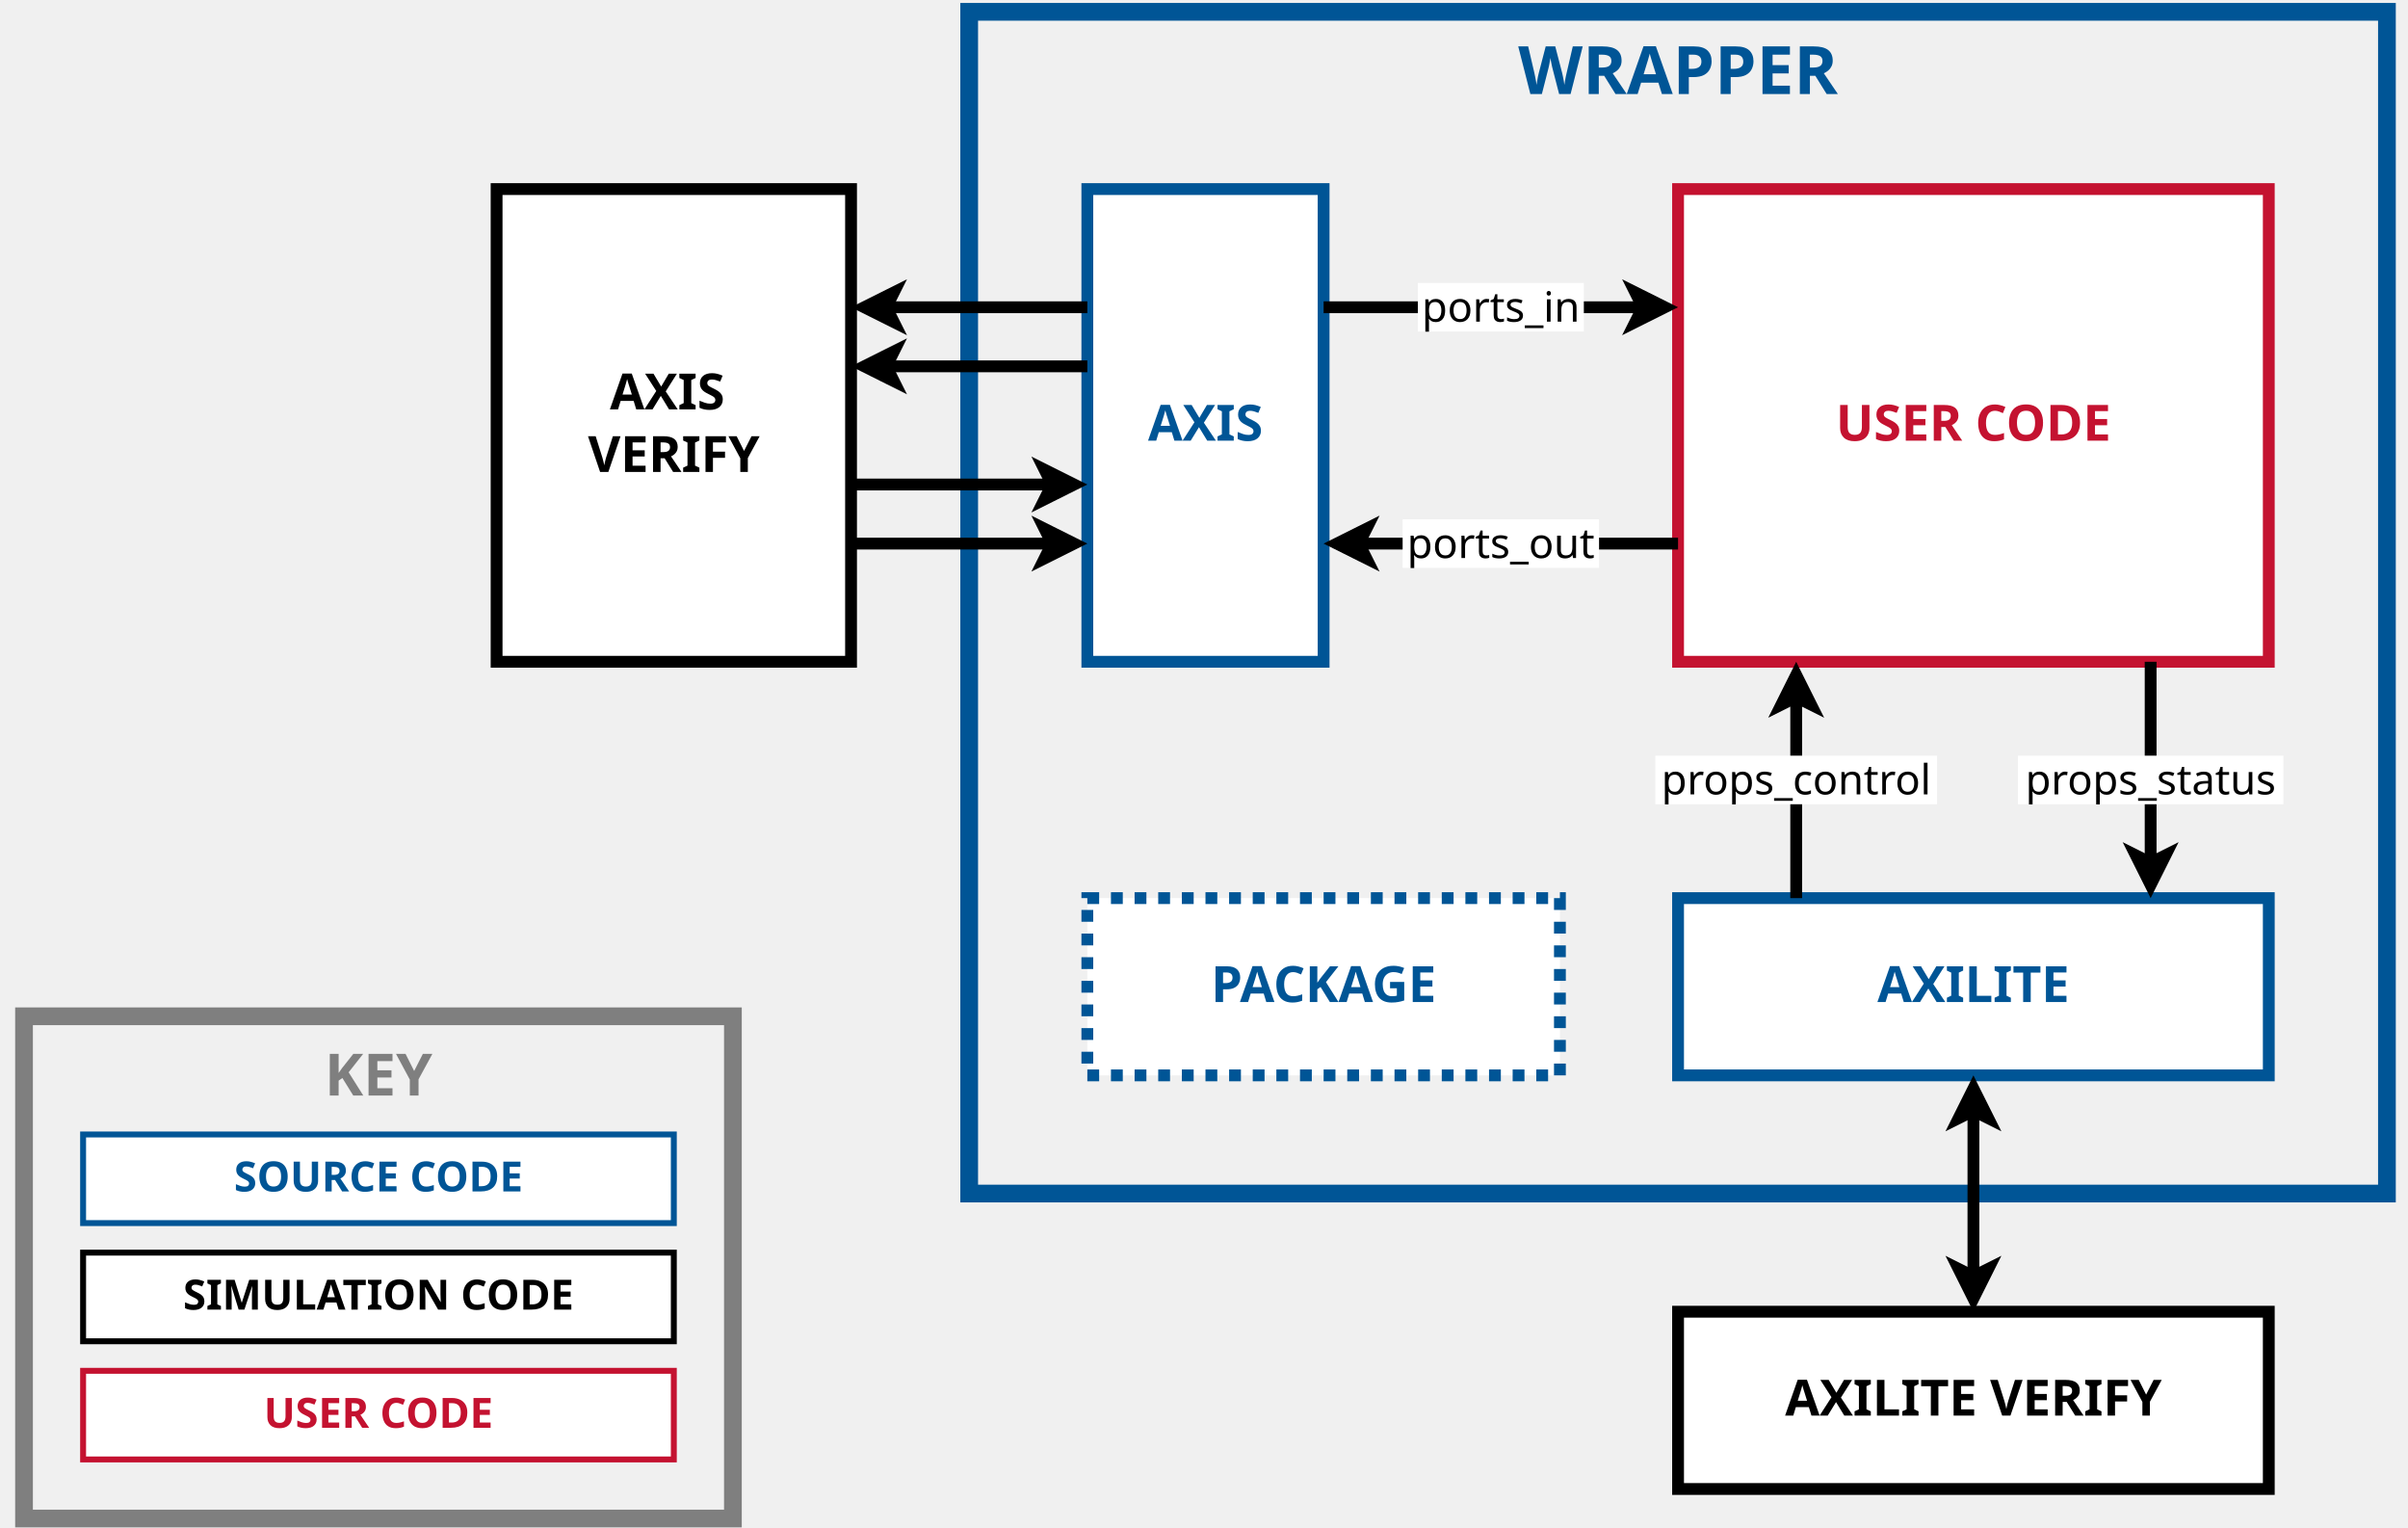
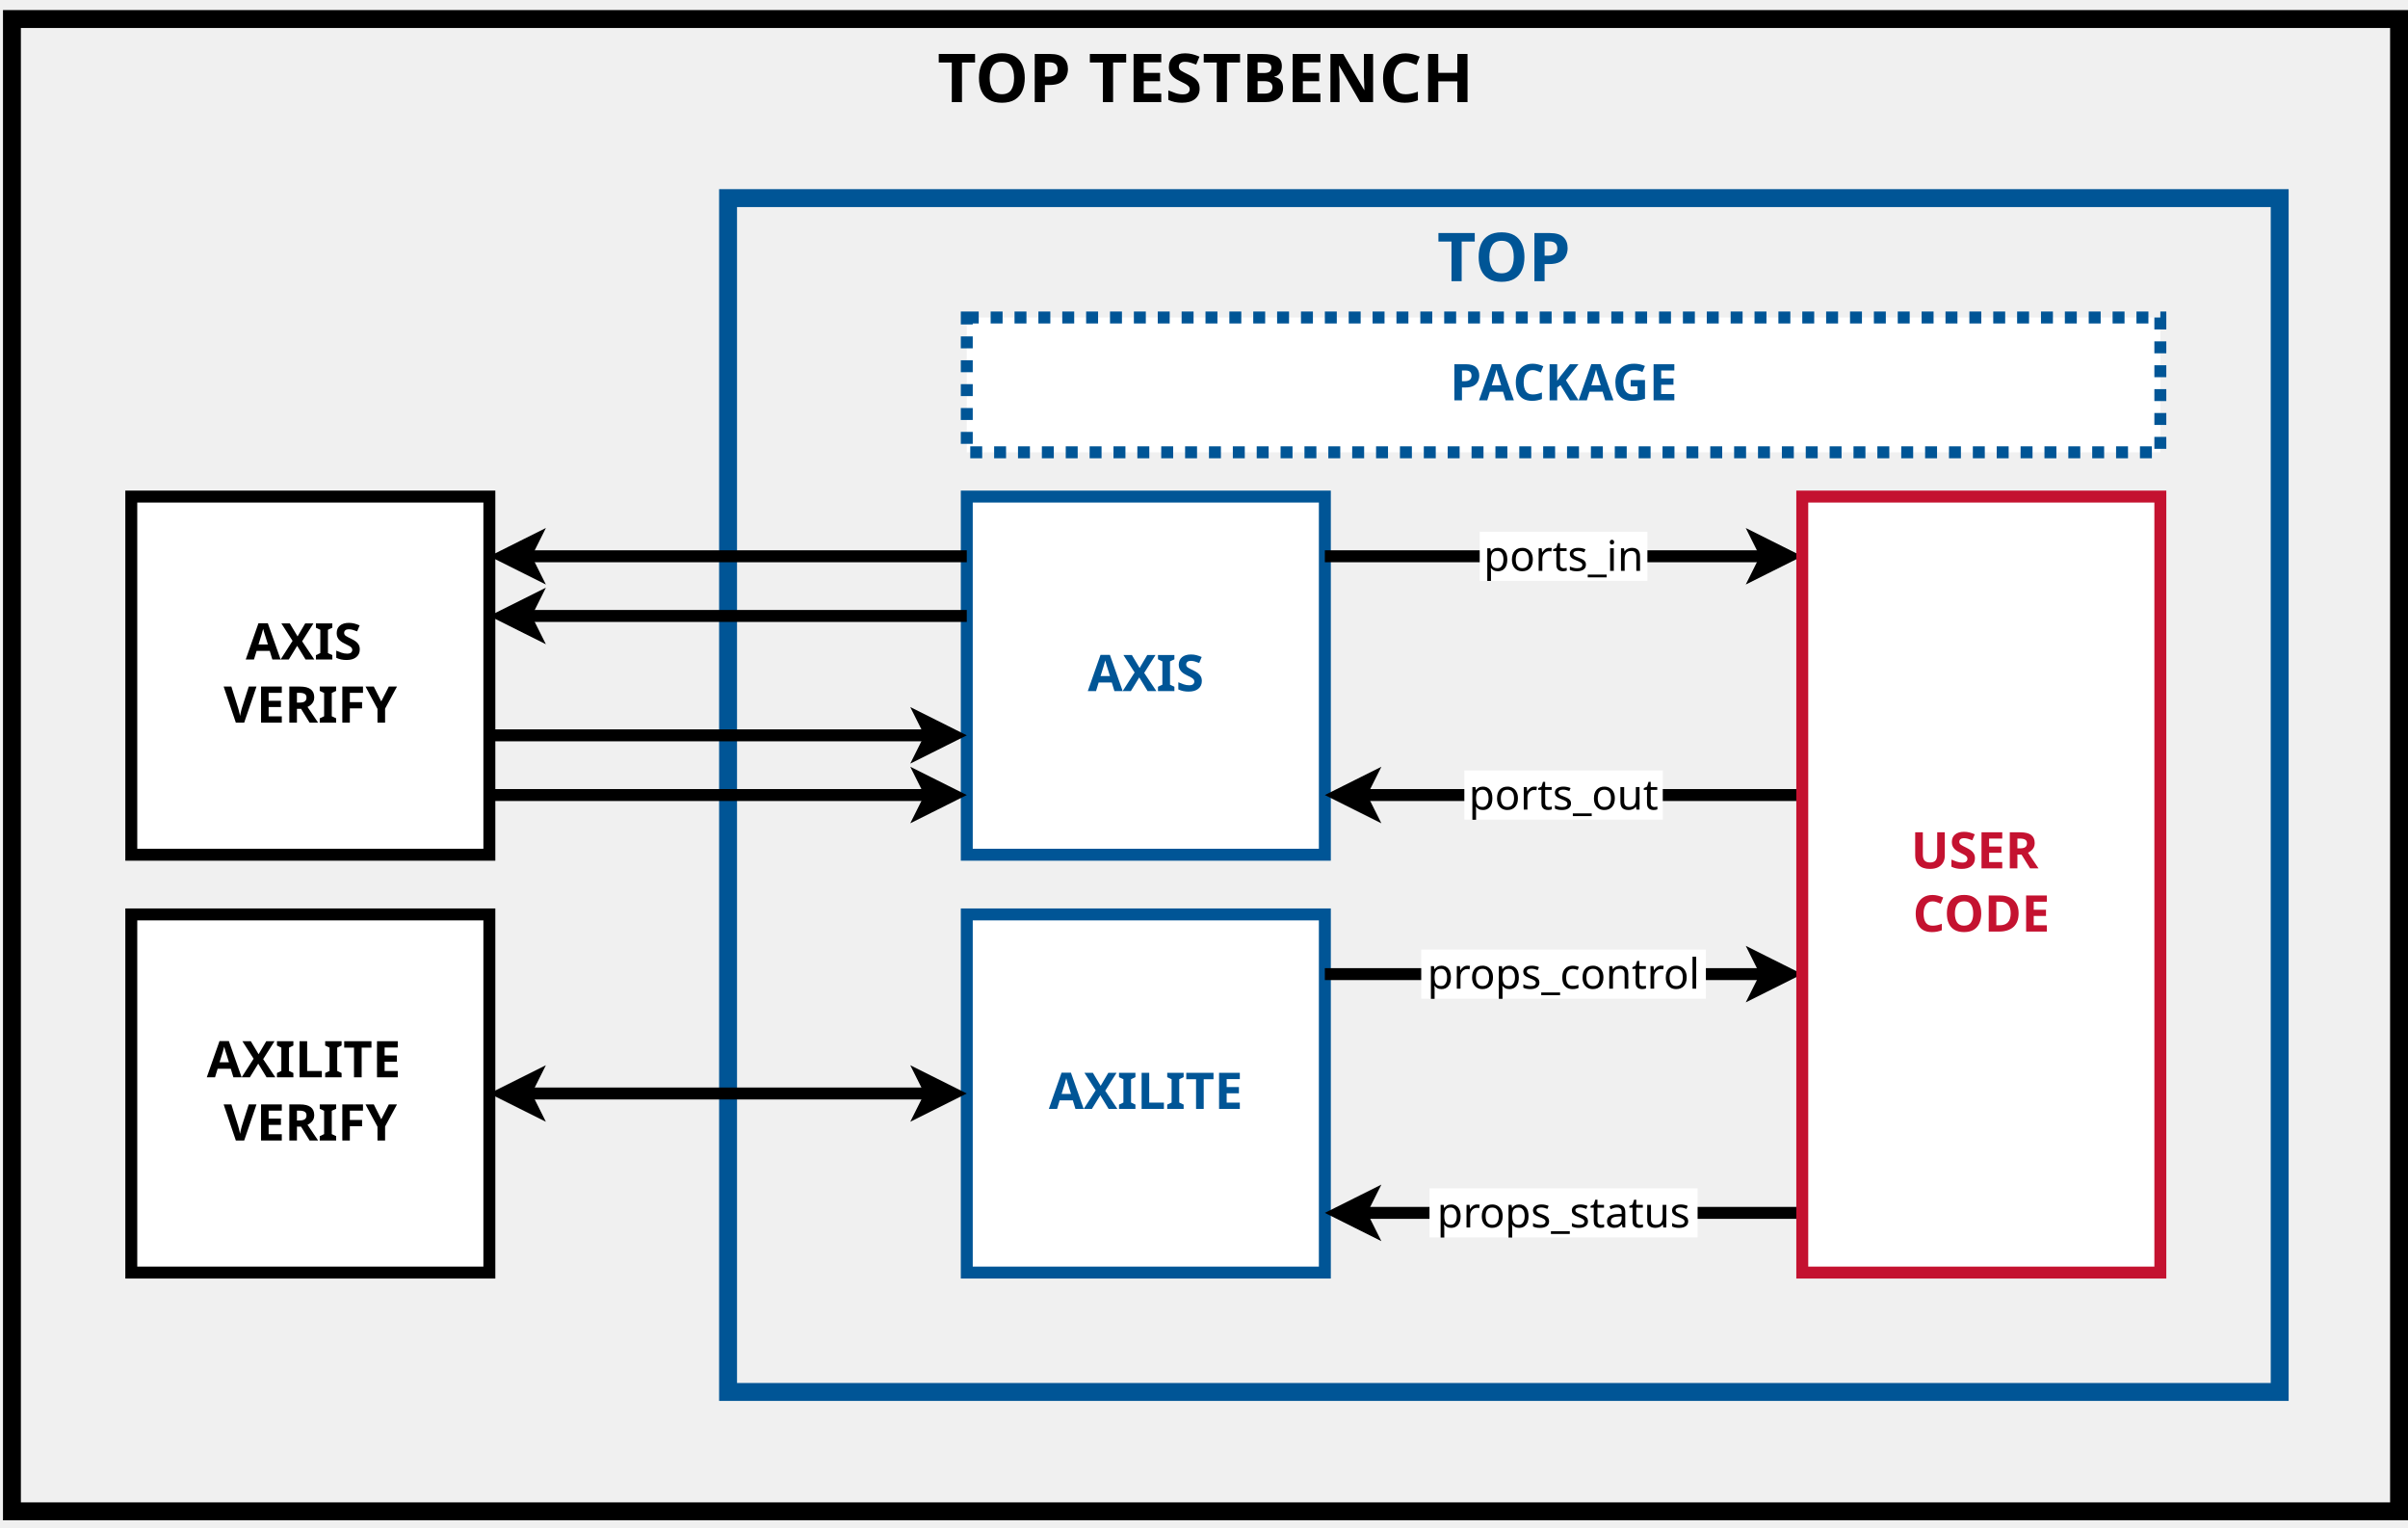
- <svg xmlns="http://www.w3.org/2000/svg" width="41cm" height="26cm" viewBox="-764 -1444 807 517">
+ <svg xmlns="http://www.w3.org/2000/svg" width="41cm" height="26cm" viewBox="-724 -1464 807 507">
+   <rect style="fill: none; fill-opacity:0; stroke-width: 6; stroke: #000000" x="-720" y="-1460" width="800" height="500" />
+   <rect style="fill: none; fill-opacity:0; stroke-width: 6; stroke: #005596" x="-480" y="-1400" width="520" height="400" />
  <g>
-     <rect style="fill: none; fill-opacity:0; stroke-width: 6; stroke: #7f7f7f" x="-760" y="-1100" width="240" height="170" />
-     <text font-size="14.111" style="fill: #7f7f7f;text-anchor:middle;font-family:sans-serif;font-style:normal;font-weight:700" x="-640" y="-1010.72">
-       <tspan x="-640" y="-1010.72" />
+     <rect style="fill: #ffffff" x="-400" y="-1160" width="120" height="120" />
+     <rect style="fill: none; fill-opacity:0; stroke-width: 4; stroke: #005596" x="-400" y="-1160" width="120" height="120" />
+     <text font-size="16.933" style="fill: #005596;text-anchor:middle;font-family:sans-serif;font-style:normal;font-weight:700" x="-340" y="-1094.83">
+       <tspan x="-340" y="-1094.83">AXILITE</tspan>
    </text>
  </g>
-   <rect style="fill: none; fill-opacity:0; stroke-width: 6; stroke: #005596" x="-440" y="-1440" width="480" height="400" />
-   <g>
-     <rect style="fill: #ffffff" x="-200" y="-1140" width="200" height="60" />
-     <rect style="fill: none; fill-opacity:0; stroke-width: 4; stroke: #005596" x="-200" y="-1140" width="200" height="60" />
-     <text font-size="16.933" style="fill: #005596;text-anchor:middle;font-family:sans-serif;font-style:normal;font-weight:700" x="-100" y="-1104.83">
-       <tspan x="-100" y="-1104.83">AXILITE</tspan>
-     </text>
-   </g>
-   <text font-size="22.578" style="fill: #005596;text-anchor:middle;font-family:sans-serif;font-style:normal;font-weight:700" x="-200" y="-1412.17">
-     <tspan x="-200" y="-1412.17">WRAPPER</tspan>
+   <text font-size="22.578" style="fill: #005596;text-anchor:middle;font-family:sans-serif;font-style:normal;font-weight:700" x="-220" y="-1372.17">
+     <tspan x="-220" y="-1372.17">TOP</tspan>
  </text>
  <g>
-     <rect style="fill: #ffffff" x="-400" y="-1380" width="80" height="160" />
-     <rect style="fill: none; fill-opacity:0; stroke-width: 4; stroke: #005596" x="-400" y="-1380" width="80" height="160" />
-     <text font-size="16.933" style="fill: #005596;text-anchor:middle;font-family:sans-serif;font-style:normal;font-weight:700" x="-360" y="-1294.83">
-       <tspan x="-360" y="-1294.83">AXIS</tspan>
+     <rect style="fill: #ffffff" x="-400" y="-1300" width="120" height="120" />
+     <rect style="fill: none; fill-opacity:0; stroke-width: 4; stroke: #005596" x="-400" y="-1300" width="120" height="120" />
+     <text font-size="16.933" style="fill: #005596;text-anchor:middle;font-family:sans-serif;font-style:normal;font-weight:700" x="-340" y="-1234.83">
+       <tspan x="-340" y="-1234.83">AXIS</tspan>
    </text>
  </g>
  <g>
-     <rect style="fill: #ffffff" x="-200" y="-1380" width="200" height="160" />
-     <rect style="fill: none; fill-opacity:0; stroke-width: 4; stroke: #c41230" x="-200" y="-1380" width="200" height="160" />
-     <text font-size="16.933" style="fill: #c41230;text-anchor:middle;font-family:sans-serif;font-style:normal;font-weight:700" x="-100" y="-1294.83">
-       <tspan x="-100" y="-1294.83">USER CODE</tspan>
+     <line style="fill: none; fill-opacity:0; stroke-width: 4; stroke: #000000" x1="-280" y1="-1140" x2="-131.972" y2="-1140" />
+     <polygon style="fill: #000000" points="-124.472,-1140 -134.472,-1135 -131.972,-1140 -134.472,-1145 " />
+     <polygon style="fill: none; fill-opacity:0; stroke-width: 4; stroke: #000000" points="-124.472,-1140 -134.472,-1135 -131.972,-1140 -134.472,-1145 " />
+   </g>
+   <g>
+     <rect style="fill: #ffffff" x="-247.7" y="-1148.22" width="95.4" height="16.45" />
+     <text font-size="14.111" style="fill: #000000;text-anchor:middle;font-family:sans-serif;font-style:normal;font-weight:normal" x="-200" y="-1135.12">
+       <tspan x="-200" y="-1135.12">props_control</tspan>
    </text>
  </g>
  <g>
-     <line style="fill: none; fill-opacity:0; stroke-width: 4; stroke: #000000" x1="-160" y1="-1140" x2="-160" y2="-1208.03" />
-     <polygon style="fill: #000000" points="-160,-1215.53 -155,-1205.53 -160,-1208.03 -165,-1205.53 " />
-     <polygon style="fill: none; fill-opacity:0; stroke-width: 4; stroke: #000000" points="-160,-1215.53 -155,-1205.53 -160,-1208.03 -165,-1205.53 " />
+     <line style="fill: none; fill-opacity:0; stroke-width: 4; stroke: #000000" x1="-268.028" y1="-1060" x2="-120" y2="-1060" />
+     <polygon style="fill: #000000" points="-275.528,-1060 -265.528,-1065 -268.028,-1060 -265.528,-1055 " />
+     <polygon style="fill: none; fill-opacity:0; stroke-width: 4; stroke: #000000" points="-275.528,-1060 -265.528,-1065 -268.028,-1060 -265.528,-1055 " />
  </g>
  <g>
-     <rect style="fill: #ffffff" x="-207.7" y="-1188.22" width="95.4" height="16.45" />
-     <text font-size="14.111" style="fill: #000000;text-anchor:middle;font-family:sans-serif;font-style:normal;font-weight:normal" x="-160" y="-1175.12">
-       <tspan x="-160" y="-1175.12">props_control</tspan>
+     <rect style="fill: #ffffff" x="-244.925" y="-1068.22" width="89.85" height="16.45" />
+     <text font-size="14.111" style="fill: #000000;text-anchor:middle;font-family:sans-serif;font-style:normal;font-weight:normal" x="-200" y="-1055.12">
+       <tspan x="-200" y="-1055.12">props_status</tspan>
    </text>
  </g>
  <g>
-     <line style="fill: none; fill-opacity:0; stroke-width: 4; stroke: #000000" x1="-40" y1="-1151.97" x2="-40" y2="-1220" />
-     <polygon style="fill: #000000" points="-40,-1144.47 -45,-1154.47 -40,-1151.97 -35,-1154.47 " />
-     <polygon style="fill: none; fill-opacity:0; stroke-width: 4; stroke: #000000" points="-40,-1144.47 -45,-1154.47 -40,-1151.97 -35,-1154.47 " />
+     <line style="fill: none; fill-opacity:0; stroke-width: 4; stroke: #000000" x1="-280" y1="-1280" x2="-131.972" y2="-1280" />
+     <polygon style="fill: #000000" points="-124.472,-1280 -134.472,-1275 -131.972,-1280 -134.472,-1285 " />
+     <polygon style="fill: none; fill-opacity:0; stroke-width: 4; stroke: #000000" points="-124.472,-1280 -134.472,-1275 -131.972,-1280 -134.472,-1285 " />
  </g>
  <g>
-     <rect style="fill: #ffffff" x="-84.925" y="-1188.22" width="89.85" height="16.45" />
-     <text font-size="14.111" style="fill: #000000;text-anchor:middle;font-family:sans-serif;font-style:normal;font-weight:normal" x="-40" y="-1175.12">
-       <tspan x="-40" y="-1175.12">props_status</tspan>
+     <rect style="fill: #ffffff" x="-228.1" y="-1288.22" width="56.2" height="16.45" />
+     <text font-size="14.111" style="fill: #000000;text-anchor:middle;font-family:sans-serif;font-style:normal;font-weight:normal" x="-200" y="-1275.12">
+       <tspan x="-200" y="-1275.12">ports_in</tspan>
    </text>
  </g>
  <g>
-     <line style="fill: none; fill-opacity:0; stroke-width: 4; stroke: #000000" x1="-320" y1="-1340" x2="-211.972" y2="-1340" />
-     <polygon style="fill: #000000" points="-204.472,-1340 -214.472,-1335 -211.972,-1340 -214.472,-1345 " />
-     <polygon style="fill: none; fill-opacity:0; stroke-width: 4; stroke: #000000" points="-204.472,-1340 -214.472,-1335 -211.972,-1340 -214.472,-1345 " />
+     <line style="fill: none; fill-opacity:0; stroke-width: 4; stroke: #000000" x1="-268.028" y1="-1200" x2="-120" y2="-1200" />
+     <polygon style="fill: #000000" points="-275.528,-1200 -265.528,-1205 -268.028,-1200 -265.528,-1195 " />
+     <polygon style="fill: none; fill-opacity:0; stroke-width: 4; stroke: #000000" points="-275.528,-1200 -265.528,-1205 -268.028,-1200 -265.528,-1195 " />
  </g>
  <g>
-     <rect style="fill: #ffffff" x="-288.1" y="-1348.22" width="56.2" height="16.45" />
-     <text font-size="14.111" style="fill: #000000;text-anchor:middle;font-family:sans-serif;font-style:normal;font-weight:normal" x="-260" y="-1335.12">
-       <tspan x="-260" y="-1335.12">ports_in</tspan>
+     <rect style="fill: #ffffff" x="-233.25" y="-1208.22" width="66.5" height="16.45" />
+     <text font-size="14.111" style="fill: #000000;text-anchor:middle;font-family:sans-serif;font-style:normal;font-weight:normal" x="-200" y="-1195.12">
+       <tspan x="-200" y="-1195.12">ports_out</tspan>
    </text>
  </g>
  <g>
-     <line style="fill: none; fill-opacity:0; stroke-width: 4; stroke: #000000" x1="-308.028" y1="-1260" x2="-200" y2="-1260" />
-     <polygon style="fill: #000000" points="-315.528,-1260 -305.528,-1265 -308.028,-1260 -305.528,-1255 " />
-     <polygon style="fill: none; fill-opacity:0; stroke-width: 4; stroke: #000000" points="-315.528,-1260 -305.528,-1265 -308.028,-1260 -305.528,-1255 " />
+     <line style="fill: none; fill-opacity:0; stroke-width: 4; stroke: #000000" x1="-411.972" y1="-1100" x2="-548.028" y2="-1100" />
+     <polygon style="fill: #000000" points="-404.472,-1100 -414.472,-1095 -411.972,-1100 -414.472,-1105 " />
+     <polygon style="fill: none; fill-opacity:0; stroke-width: 4; stroke: #000000" points="-404.472,-1100 -414.472,-1095 -411.972,-1100 -414.472,-1105 " />
+     <polygon style="fill: #000000" points="-555.528,-1100 -545.528,-1105 -548.028,-1100 -545.528,-1095 " />
+     <polygon style="fill: none; fill-opacity:0; stroke-width: 4; stroke: #000000" points="-555.528,-1100 -545.528,-1105 -548.028,-1100 -545.528,-1095 " />
  </g>
  <g>
-     <rect style="fill: #ffffff" x="-293.25" y="-1268.22" width="66.5" height="16.45" />
-     <text font-size="14.111" style="fill: #000000;text-anchor:middle;font-family:sans-serif;font-style:normal;font-weight:normal" x="-260" y="-1255.12">
-       <tspan x="-260" y="-1255.12">ports_out</tspan>
+     <line style="fill: none; fill-opacity:0; stroke-width: 4; stroke: #000000" x1="-400" y1="-1280" x2="-548.028" y2="-1280" />
+     <polygon style="fill: #000000" points="-555.528,-1280 -545.528,-1285 -548.028,-1280 -545.528,-1275 " />
+     <polygon style="fill: none; fill-opacity:0; stroke-width: 4; stroke: #000000" points="-555.528,-1280 -545.528,-1285 -548.028,-1280 -545.528,-1275 " />
+   </g>
+   <g>
+     <line style="fill: none; fill-opacity:0; stroke-width: 4; stroke: #000000" x1="-400" y1="-1260" x2="-548.028" y2="-1260" />
+     <polygon style="fill: #000000" points="-555.528,-1260 -545.528,-1265 -548.028,-1260 -545.528,-1255 " />
+     <polygon style="fill: none; fill-opacity:0; stroke-width: 4; stroke: #000000" points="-555.528,-1260 -545.528,-1265 -548.028,-1260 -545.528,-1255 " />
+   </g>
+   <g>
+     <line style="fill: none; fill-opacity:0; stroke-width: 4; stroke: #000000" x1="-411.972" y1="-1220" x2="-560" y2="-1220" />
+     <polygon style="fill: #000000" points="-404.472,-1220 -414.472,-1215 -411.972,-1220 -414.472,-1225 " />
+     <polygon style="fill: none; fill-opacity:0; stroke-width: 4; stroke: #000000" points="-404.472,-1220 -414.472,-1215 -411.972,-1220 -414.472,-1225 " />
+   </g>
+   <g>
+     <line style="fill: none; fill-opacity:0; stroke-width: 4; stroke: #000000" x1="-411.972" y1="-1200" x2="-560" y2="-1200" />
+     <polygon style="fill: #000000" points="-404.472,-1200 -414.472,-1195 -411.972,-1200 -414.472,-1205 " />
+     <polygon style="fill: none; fill-opacity:0; stroke-width: 4; stroke: #000000" points="-404.472,-1200 -414.472,-1195 -411.972,-1200 -414.472,-1205 " />
+   </g>
+   <g>
+     <rect style="fill: #ffffff" x="-680" y="-1300" width="120" height="120" />
+     <rect style="fill: none; fill-opacity:0; stroke-width: 4; stroke: #000000" x="-680" y="-1300" width="120" height="120" />
+     <text font-size="16.933" style="fill: #000000;text-anchor:middle;font-family:sans-serif;font-style:normal;font-weight:700" x="-620" y="-1245.42">
+       <tspan x="-620" y="-1245.42">AXIS</tspan>
+       <tspan x="-620" y="-1224.25">VERIFY</tspan>
    </text>
  </g>
  <g>
-     <line style="fill: none; fill-opacity:0; stroke-width: 4; stroke: #000000" x1="-100" y1="-1068.03" x2="-100" y2="-1011.97" />
-     <polygon style="fill: #000000" points="-100,-1075.53 -95,-1065.53 -100,-1068.03 -105,-1065.53 " />
-     <polygon style="fill: none; fill-opacity:0; stroke-width: 4; stroke: #000000" points="-100,-1075.53 -95,-1065.53 -100,-1068.03 -105,-1065.53 " />
-     <polygon style="fill: #000000" points="-100,-1004.47 -105,-1014.47 -100,-1011.97 -95,-1014.47 " />
-     <polygon style="fill: none; fill-opacity:0; stroke-width: 4; stroke: #000000" points="-100,-1004.47 -105,-1014.47 -100,-1011.97 -95,-1014.47 " />
-   </g>
-   <g>
-     <line style="fill: none; fill-opacity:0; stroke-width: 4; stroke: #000000" x1="-400" y1="-1340" x2="-468.028" y2="-1340" />
-     <polygon style="fill: #000000" points="-475.528,-1340 -465.528,-1345 -468.028,-1340 -465.528,-1335 " />
-     <polygon style="fill: none; fill-opacity:0; stroke-width: 4; stroke: #000000" points="-475.528,-1340 -465.528,-1345 -468.028,-1340 -465.528,-1335 " />
-   </g>
-   <g>
-     <line style="fill: none; fill-opacity:0; stroke-width: 4; stroke: #000000" x1="-400" y1="-1320" x2="-468.028" y2="-1320" />
-     <polygon style="fill: #000000" points="-475.528,-1320 -465.528,-1325 -468.028,-1320 -465.528,-1315 " />
-     <polygon style="fill: none; fill-opacity:0; stroke-width: 4; stroke: #000000" points="-475.528,-1320 -465.528,-1325 -468.028,-1320 -465.528,-1315 " />
-   </g>
-   <g>
-     <line style="fill: none; fill-opacity:0; stroke-width: 4; stroke: #000000" x1="-411.972" y1="-1280" x2="-480" y2="-1280" />
-     <polygon style="fill: #000000" points="-404.472,-1280 -414.472,-1275 -411.972,-1280 -414.472,-1285 " />
-     <polygon style="fill: none; fill-opacity:0; stroke-width: 4; stroke: #000000" points="-404.472,-1280 -414.472,-1275 -411.972,-1280 -414.472,-1285 " />
-   </g>
-   <g>
-     <line style="fill: none; fill-opacity:0; stroke-width: 4; stroke: #000000" x1="-411.972" y1="-1260" x2="-480" y2="-1260" />
-     <polygon style="fill: #000000" points="-404.472,-1260 -414.472,-1255 -411.972,-1260 -414.472,-1265 " />
-     <polygon style="fill: none; fill-opacity:0; stroke-width: 4; stroke: #000000" points="-404.472,-1260 -414.472,-1255 -411.972,-1260 -414.472,-1265 " />
-   </g>
-   <g>
-     <rect style="fill: #ffffff" x="-600" y="-1380" width="120" height="160" />
-     <rect style="fill: none; fill-opacity:0; stroke-width: 4; stroke: #000000" x="-600" y="-1380" width="120" height="160" />
-     <text font-size="16.933" style="fill: #000000;text-anchor:middle;font-family:sans-serif;font-style:normal;font-weight:700" x="-540" y="-1305.42">
-       <tspan x="-540" y="-1305.42">AXIS</tspan>
-       <tspan x="-540" y="-1284.25">VERIFY</tspan>
+     <rect style="fill: #ffffff" x="-680" y="-1160" width="120" height="120" />
+     <rect style="fill: none; fill-opacity:0; stroke-width: 4; stroke: #000000" x="-680" y="-1160" width="120" height="120" />
+     <text font-size="16.933" style="fill: #000000;text-anchor:middle;font-family:sans-serif;font-style:normal;font-weight:700" x="-620" y="-1105.42">
+       <tspan x="-620" y="-1105.42">AXILITE</tspan>
+       <tspan x="-620" y="-1084.25">VERIFY</tspan>
    </text>
  </g>
  <g>
-     <rect style="fill: #ffffff" x="-200" y="-1000" width="200" height="60" />
-     <rect style="fill: none; fill-opacity:0; stroke-width: 4; stroke: #000000" x="-200" y="-1000" width="200" height="60" />
-     <text font-size="16.933" style="fill: #000000;text-anchor:middle;font-family:sans-serif;font-style:normal;font-weight:700" x="-100" y="-964.833">
-       <tspan x="-100" y="-964.833">AXILITE VERIFY</tspan>
+     <rect style="fill: #ffffff" x="-400" y="-1360" width="400" height="45.167" />
+     <rect style="fill: none; fill-opacity:0; stroke-width: 4; stroke-dasharray: 4; stroke: #005596" x="-400" y="-1360" width="400" height="45.167" />
+     <text font-size="16.933" style="fill: #005596;text-anchor:middle;font-family:sans-serif;font-style:normal;font-weight:700" x="-200" y="-1332.25">
+       <tspan x="-200" y="-1332.25">PACKAGE</tspan>
    </text>
  </g>
-   <g>
-     <rect style="fill: #ffffff" x="-400" y="-1140" width="160" height="60" />
-     <rect style="fill: none; fill-opacity:0; stroke-width: 4; stroke-dasharray: 4; stroke: #005596" x="-400" y="-1140" width="160" height="60" />
-     <text font-size="16.933" style="fill: #005596;text-anchor:middle;font-family:sans-serif;font-style:normal;font-weight:700" x="-320" y="-1104.83">
-       <tspan x="-320" y="-1104.83">PACKAGE</tspan>
-     </text>
-   </g>
-   <g>
-     <rect style="fill: #ffffff" x="-740" y="-1060" width="200" height="30" />
-     <rect style="fill: none; fill-opacity:0; stroke-width: 2; stroke: #005596" x="-740" y="-1060" width="200" height="30" />
-     <text font-size="14.111" style="fill: #005596;text-anchor:middle;font-family:sans-serif;font-style:normal;font-weight:700" x="-640" y="-1040.72">
-       <tspan x="-640" y="-1040.72">SOURCE CODE</tspan>
-     </text>
-   </g>
-   <g>
-     <rect style="fill: #ffffff" x="-740" y="-1020" width="200" height="30" />
-     <rect style="fill: none; fill-opacity:0; stroke-width: 2; stroke: #000000" x="-740" y="-1020" width="200" height="30" />
-     <text font-size="14.111" style="fill: #000000;text-anchor:middle;font-family:sans-serif;font-style:normal;font-weight:700" x="-640" y="-1000.72">
-       <tspan x="-640" y="-1000.72">SIMULATION CODE</tspan>
-     </text>
-   </g>
-   <text font-size="19.756" style="fill: #7f7f7f;text-anchor:middle;font-family:sans-serif;font-style:normal;font-weight:700" x="-640" y="-1073.18">
-     <tspan x="-640" y="-1073.18">KEY</tspan>
+   <text font-size="22.578" style="fill: #000000;text-anchor:middle;font-family:sans-serif;font-style:normal;font-weight:700" x="-320" y="-1432.17">
+     <tspan x="-320" y="-1432.17">TOP TESTBENCH</tspan>
  </text>
  <g>
-     <rect style="fill: #ffffff" x="-740" y="-980" width="200" height="30" />
-     <rect style="fill: none; fill-opacity:0; stroke-width: 2; stroke: #c41230" x="-740" y="-980" width="200" height="30" />
-     <text font-size="14.111" style="fill: #c41230;text-anchor:middle;font-family:sans-serif;font-style:normal;font-weight:700" x="-640" y="-960.719">
-       <tspan x="-640" y="-960.719">USER CODE</tspan>
+     <rect style="fill: #ffffff" x="-120" y="-1300" width="120" height="260" />
+     <rect style="fill: none; fill-opacity:0; stroke-width: 4; stroke: #c41230" x="-120" y="-1300" width="120" height="260" />
+     <text font-size="16.933" style="fill: #c41230;text-anchor:middle;font-family:sans-serif;font-style:normal;font-weight:700" x="-60" y="-1175.42">
+       <tspan x="-60" y="-1175.42">USER</tspan>
+       <tspan x="-60" y="-1154.25">CODE</tspan>
    </text>
  </g>
</svg>
